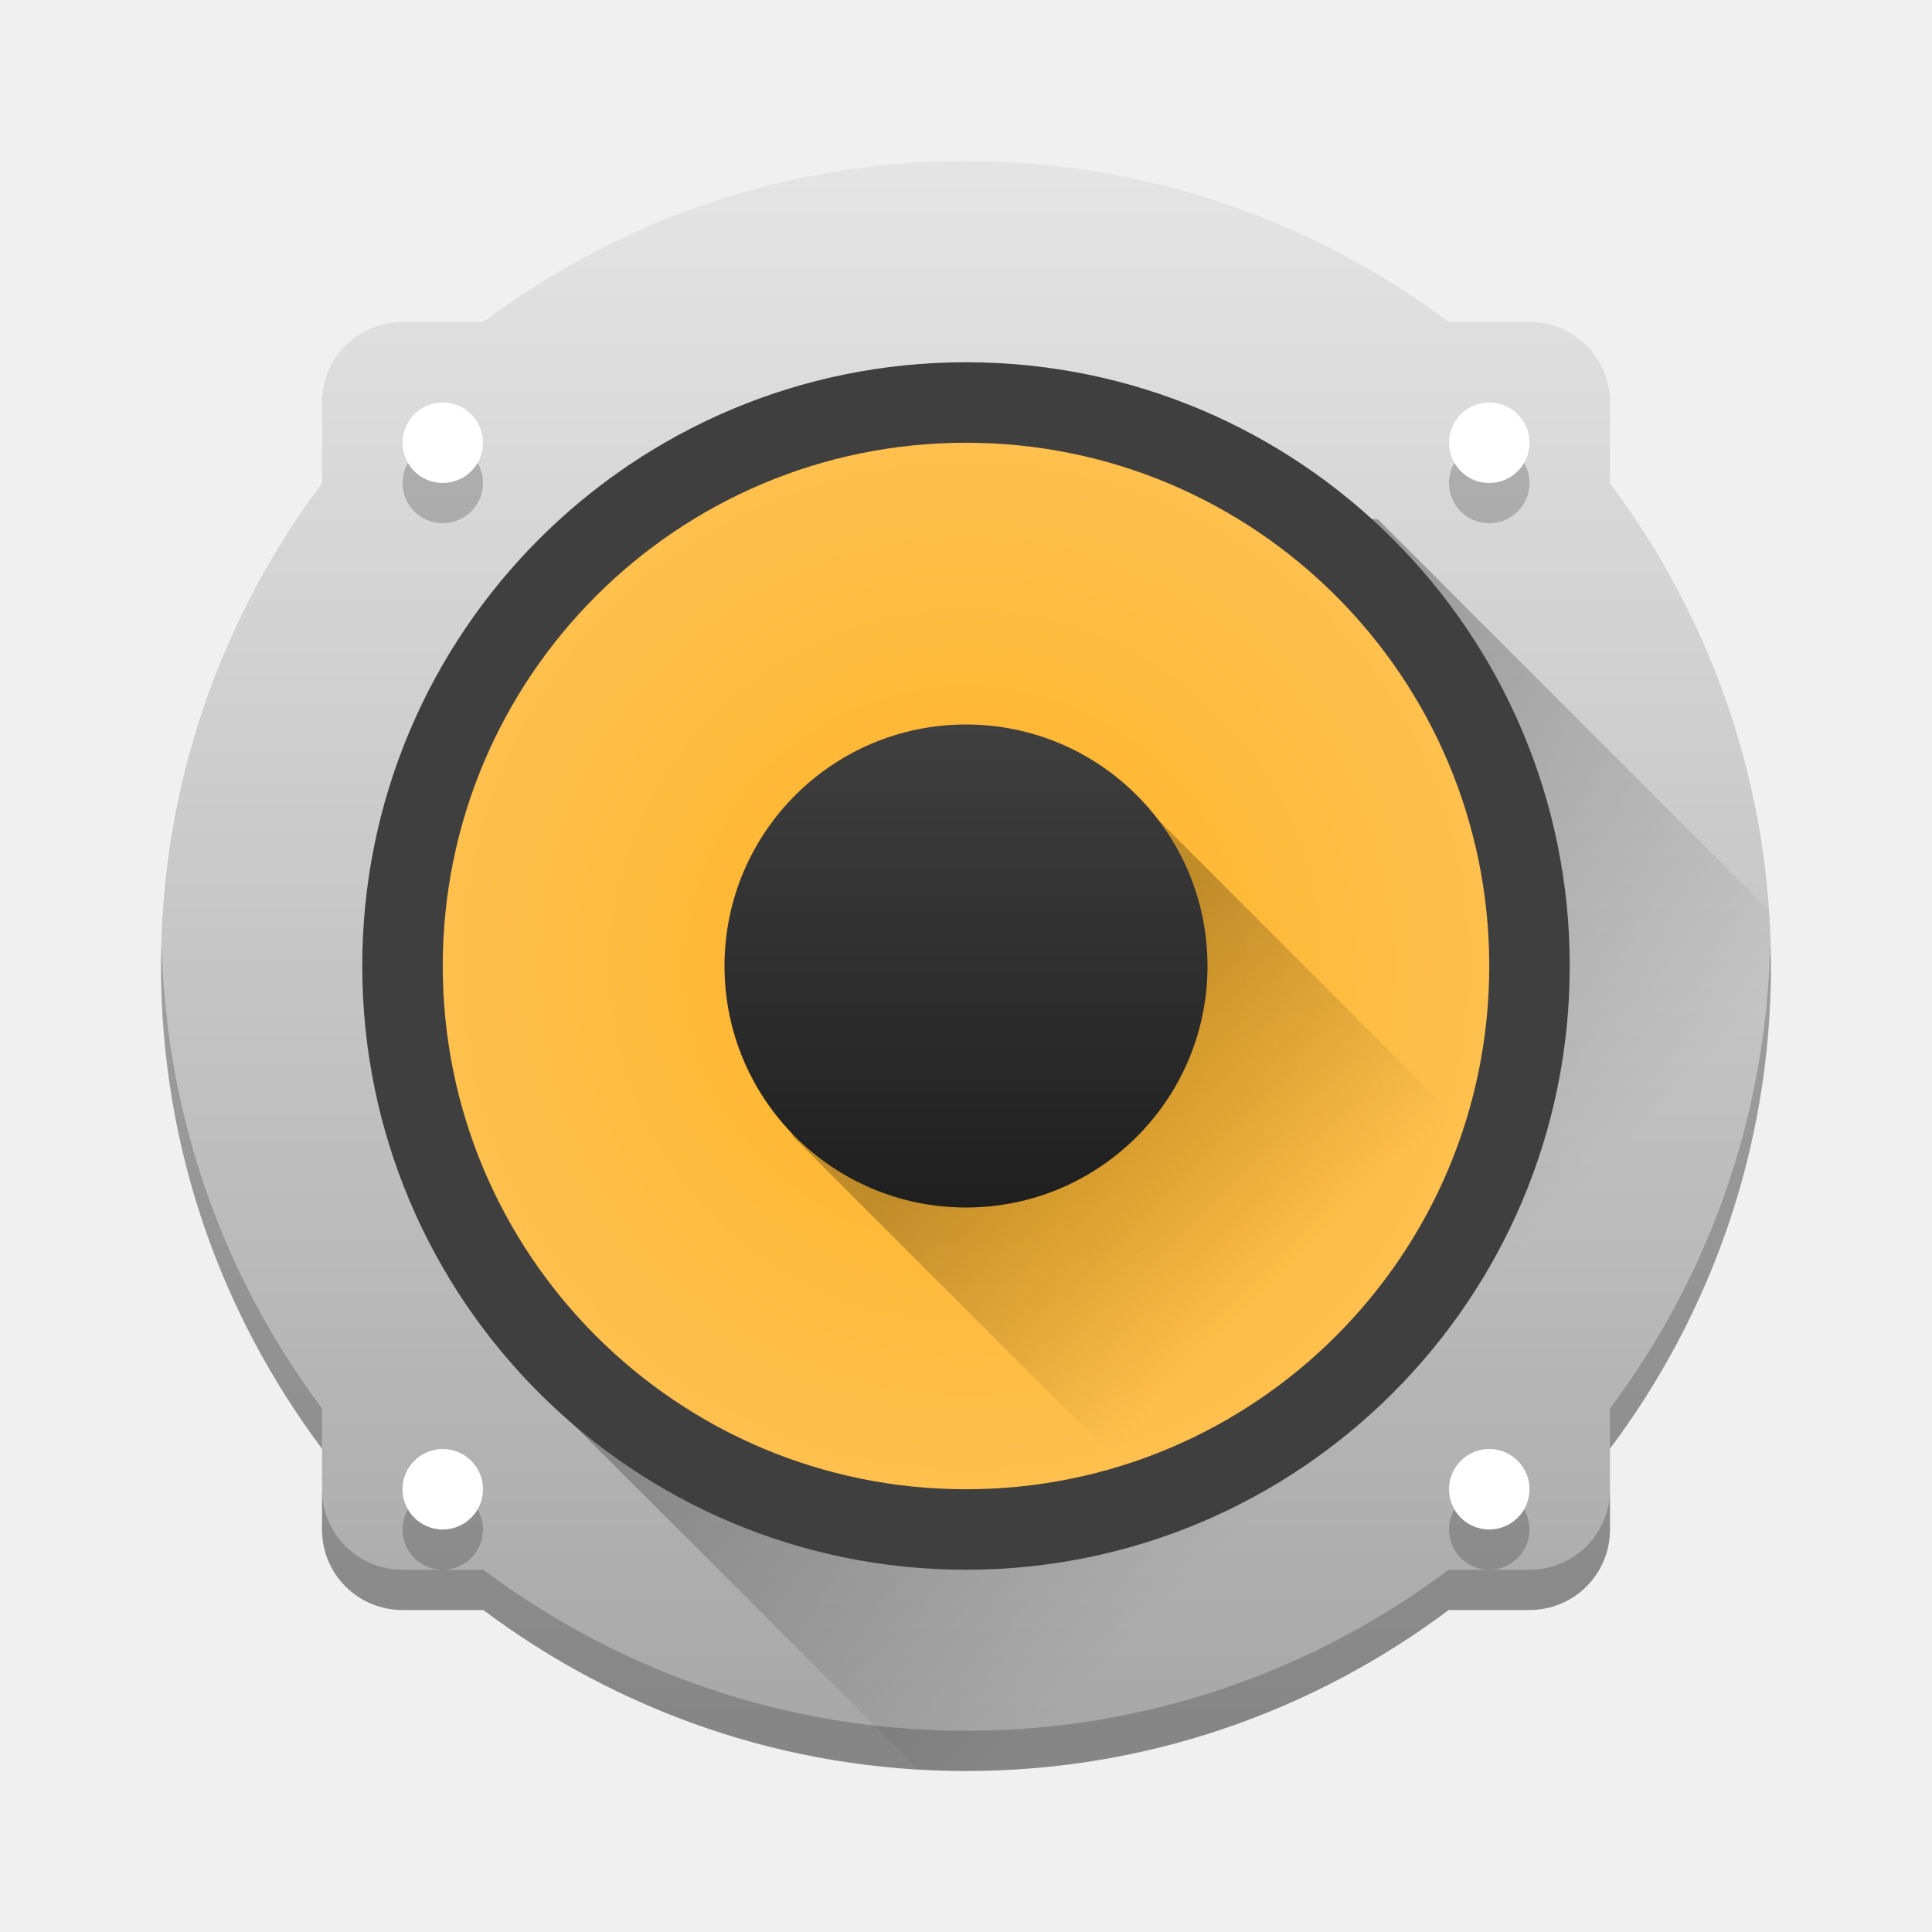
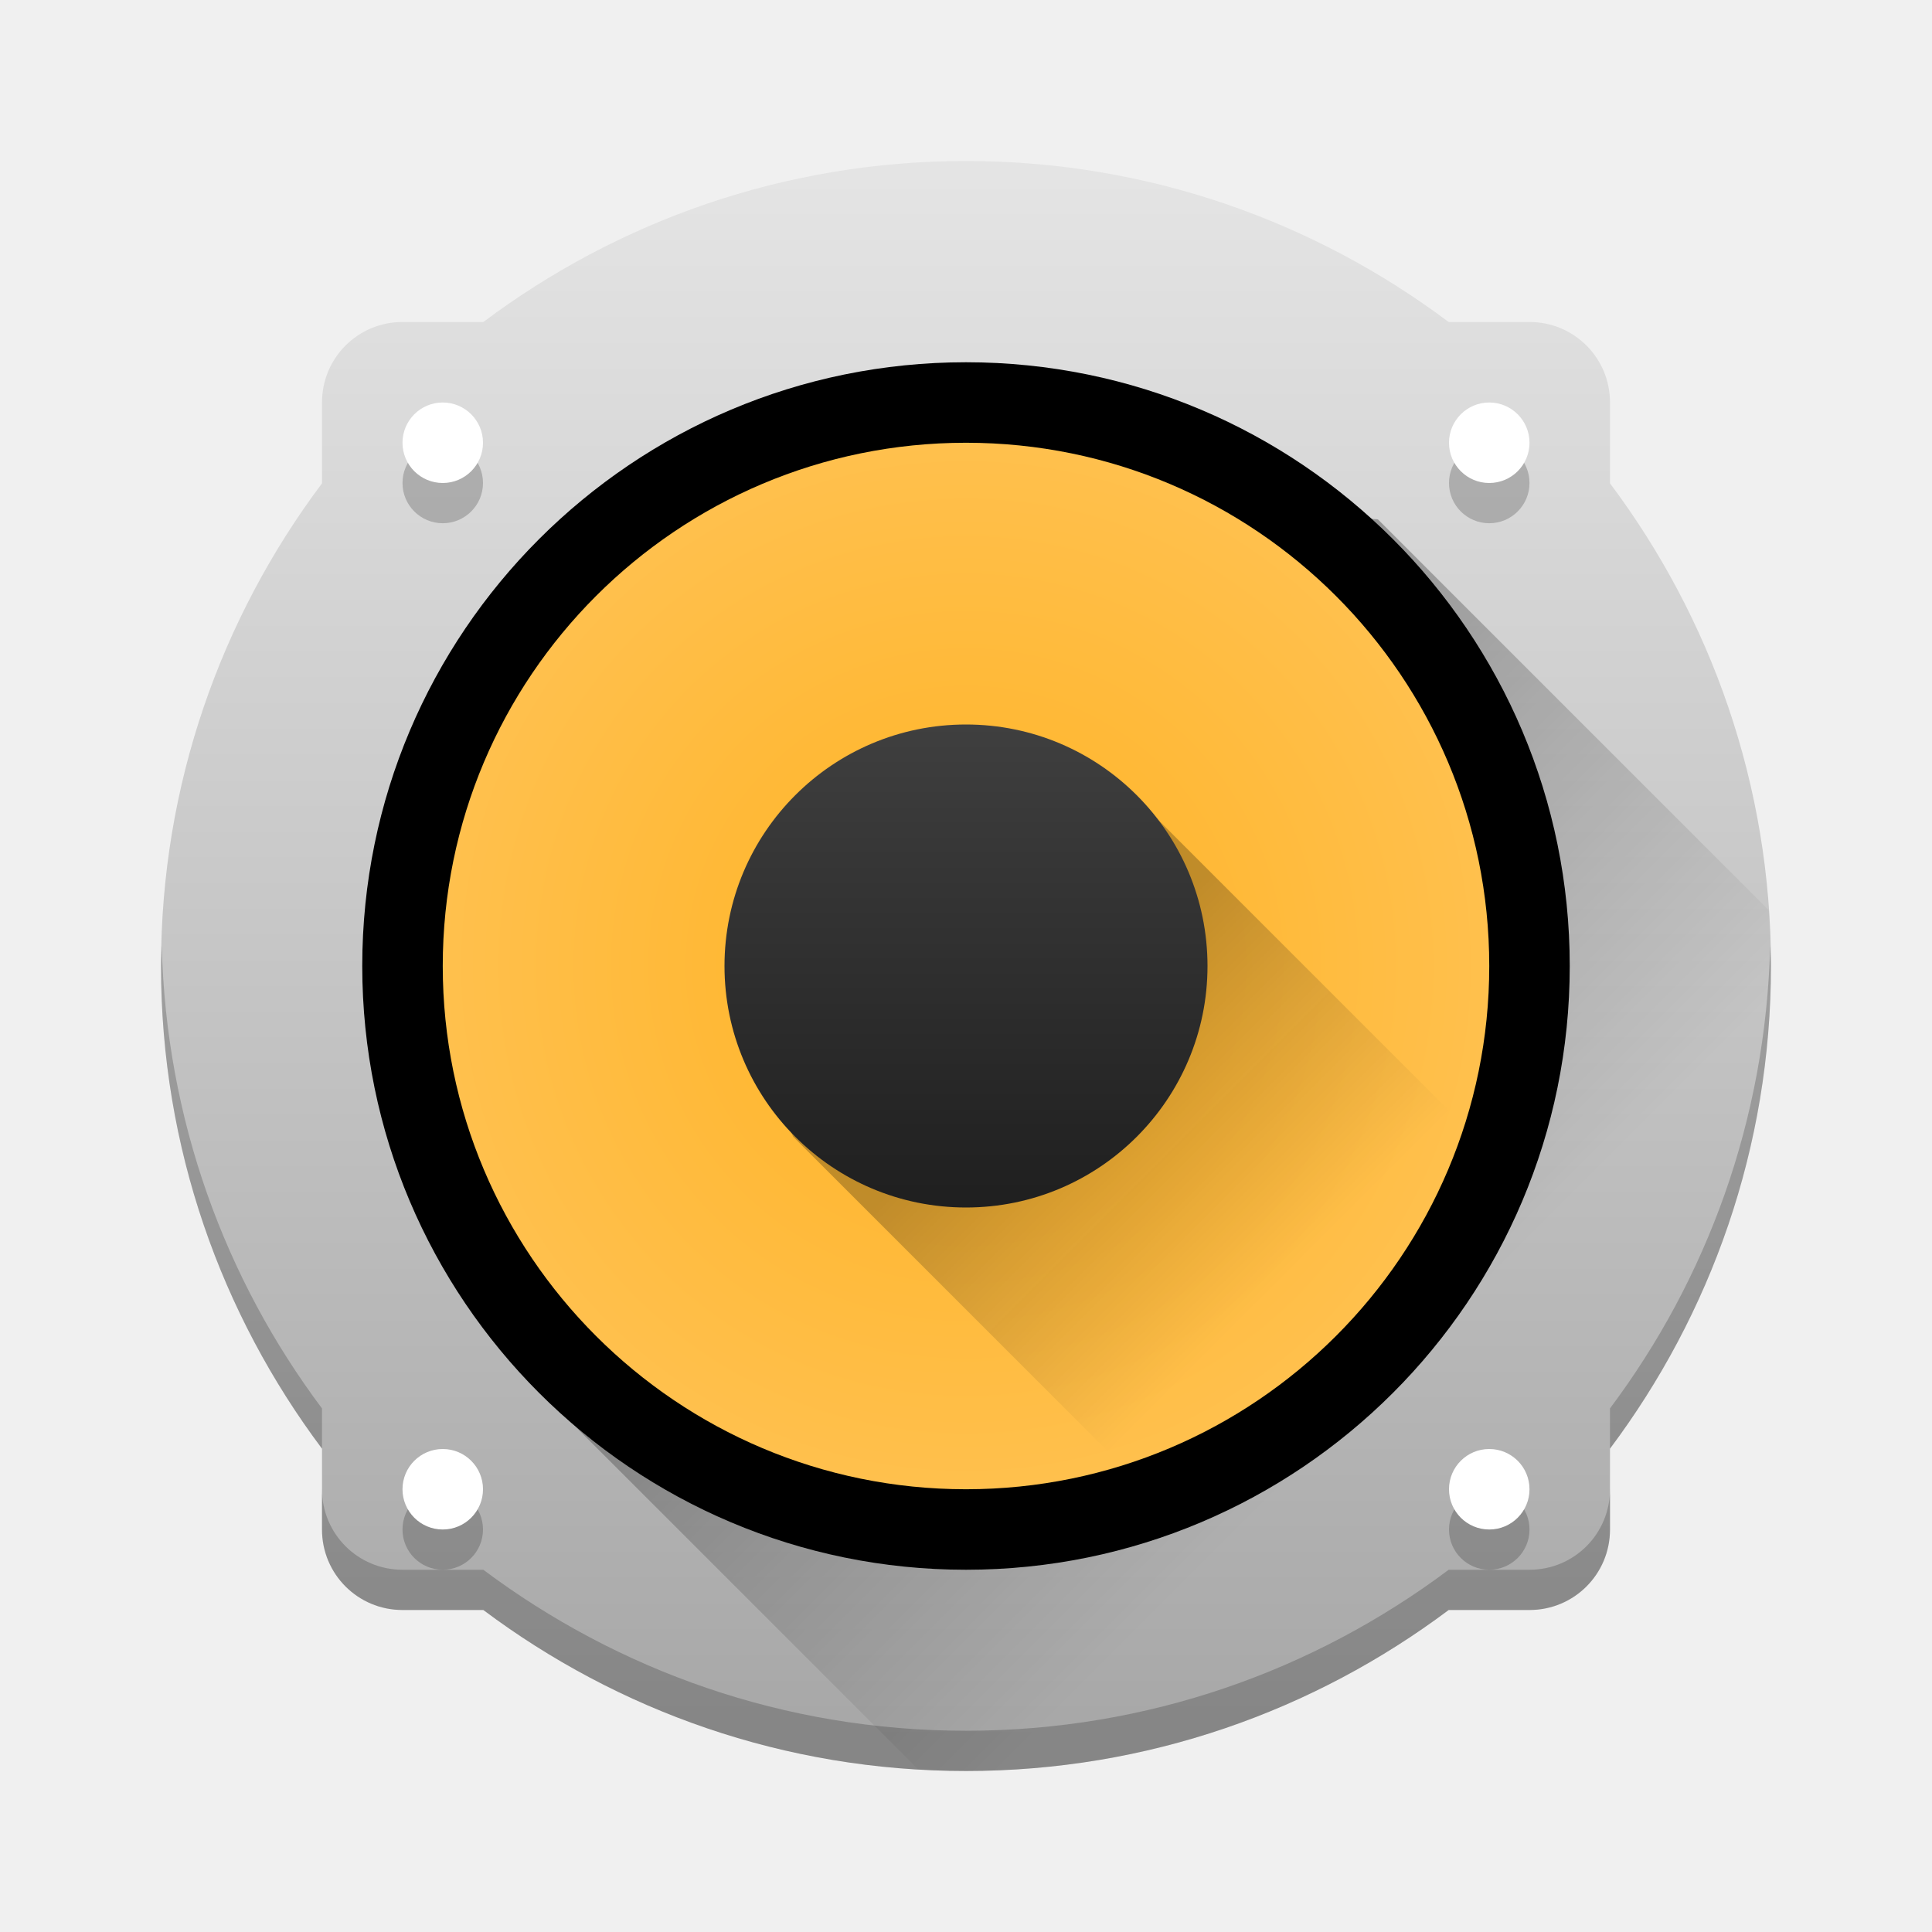
<svg xmlns="http://www.w3.org/2000/svg" xmlns:xlink="http://www.w3.org/1999/xlink" height="48" width="48" version="1" id="svg20">
  <defs id="defs24">
    <linearGradient id="linearGradient4537">
      <stop style="stop-color:#1f1f1f;stop-opacity:1" offset="0" id="stop4533" />
      <stop style="stop-color:#3f3f3f;stop-opacity:1" offset="1" id="stop4535" />
    </linearGradient>
    <linearGradient id="linearGradient4529">
      <stop style="stop-color:#030303;stop-opacity:1;" offset="0" id="stop4525" />
      <stop style="stop-color:#030303;stop-opacity:0;" offset="1" id="stop4527" />
    </linearGradient>
    <linearGradient id="linearGradient4518">
      <stop style="stop-color:#000000;stop-opacity:1;" offset="0" id="stop4514" />
      <stop style="stop-color:#000000;stop-opacity:0;" offset="1" id="stop4516" />
    </linearGradient>
    <linearGradient id="linearGradient4502">
      <stop style="stop-color:#a7a7a7;stop-opacity:1;" offset="0" id="stop4498" />
      <stop style="stop-color:#e4e4e4;stop-opacity:1" offset="1" id="stop4500" />
    </linearGradient>
    <linearGradient id="linearGradient4494">
      <stop style="stop-color:#ffb222;stop-opacity:1;" offset="0" id="stop4490" />
      <stop style="stop-color:#ffc04d;stop-opacity:1" offset="1" id="stop4492" />
    </linearGradient>
    <radialGradient xlink:href="#linearGradient4494" id="radialGradient4496" cx="-24" cy="-24" fx="-24" fy="-24" r="13" gradientUnits="userSpaceOnUse" />
    <linearGradient xlink:href="#linearGradient4502" id="linearGradient4504" x1="24.626" y1="43.346" x2="24.626" y2="4.37" gradientUnits="userSpaceOnUse" />
    <linearGradient xlink:href="#linearGradient4518" id="linearGradient4520" x1="18.358" y1="17.879" x2="34.681" y2="34.202" gradientUnits="userSpaceOnUse" />
    <linearGradient xlink:href="#linearGradient4529" id="linearGradient4531" x1="26.647" y1="25.032" x2="32.627" y2="31.012" gradientUnits="userSpaceOnUse" />
    <linearGradient xlink:href="#linearGradient4537" id="linearGradient4539" x1="-30" y1="-24" x2="-18" y2="-24" gradientUnits="userSpaceOnUse" />
  </defs>
-   <path d="m24 4c-4.513 0-8.653 1.498-11.992 4h-2.008c-1.108 0-2 0.892-2 2v2.008c-2.502 3.339-4 7.479-4 11.992s1.498 8.653 4 11.992v2.008c0 1.108 0.892 2 2 2h2.008c3.339 2.502 7.48 4 11.992 4 4.513 0 8.653-1.498 11.992-4h2.008c1.108 0 2-0.892 2-2v-2.008c2.502-3.339 4-7.479 4-11.992s-1.498-8.653-4-11.992v-2.008c0-1.108-0.892-2-2-2h-2.008c-3.339-2.502-7.479-4-11.992-4z" fill="#5e5e5e" id="path2" style="fill:url(#linearGradient4504);fill-opacity:1" />
+   <path d="m24 4c-4.513 0-8.653 1.498-11.992 4h-2.008c-1.108 0-2 0.892-2 2v2.008c-2.502 3.339-4 7.479-4 11.992s1.498 8.653 4 11.992v2.008c0 1.108 0.892 2 2 2h2.008c3.339 2.502 7.48 4 11.992 4 4.513 0 8.653-1.498 11.992-4h2.008c1.108 0 2-0.892 2-2v-2.008c2.502-3.339 4-7.479 4-11.992s-1.498-8.653-4-11.992v-2.008c0-1.108-0.892-2-2-2h-2.008c-3.339-2.502-7.479-4-11.992-4z" id="path2" style="fill:url(#linearGradient4504);fill-opacity:1" />
  <path style="opacity:0.45;vector-effect:none;fill:url(#linearGradient4520);fill-opacity:1;stroke:none;stroke-width:3.167;stroke-linecap:round;stroke-linejoin:round;stroke-miterlimit:4;stroke-dasharray:none;stroke-dashoffset:0;stroke-opacity:1" d="M 23.432 12.016 L 10.168 26.68 L 13.318 34.465 L 22.803 43.949 C 23.2 43.973 23.597 44 24 44 C 28.513 44 32.653 42.502 35.992 40 L 38 40 C 39.108 40 40 39.108 40 38 L 40 35.992 C 42.502 32.653 44 28.513 44 24 C 44 23.532 43.973 23.071 43.941 22.611 L 34.234 12.904 L 23.432 12.016 z " id="rect4506" />
  <path opacity=".2" d="m11 11a1 1 0 0 0 -1 1 1 1 0 0 0 1 1 1 1 0 0 0 1 -1 1 1 0 0 0 -1 -1zm26 0a1 1 0 0 0 -1 1 1 1 0 0 0 1 1 1 1 0 0 0 1 -1 1 1 0 0 0 -1 -1zm-26 26a1 1 0 0 0 -1 1 1 1 0 0 0 1 1 1 1 0 0 0 1 -1 1 1 0 0 0 -1 -1zm26 0a1 1 0 0 0 -1 1 1 1 0 0 0 1 1 1 1 0 0 0 1 -1 1 1 0 0 0 -1 -1z" id="path4" />
  <path d="m11 10a1 1 0 0 0 -1 1 1 1 0 0 0 1 1 1 1 0 0 0 1 -1 1 1 0 0 0 -1 -1zm26 0a1 1 0 0 0 -1 1 1 1 0 0 0 1 1 1 1 0 0 0 1 -1 1 1 0 0 0 -1 -1zm-26 26a1 1 0 0 0 -1 1 1 1 0 0 0 1 1 1 1 0 0 0 1 -1 1 1 0 0 0 -1 -1zm26 0a1 1 0 0 0 -1 1 1 1 0 0 0 1 1 1 1 0 0 0 1 -1 1 1 0 0 0 -1 -1z" fill="#fff" id="path6" />
-   <circle style="enable-background:new" cx="-24" transform="matrix(0,-1,-1,0,0,0)" cy="-24" r="15" fill="#3f3f3f" id="circle8" />
-   <circle style="enable-background:new;fill:url(#radialGradient4496);fill-opacity:1" cx="-24" transform="matrix(0,-1,-1,0,0,0)" cy="-24" r="13" fill="#fec006" id="circle10" />
+   <circle style="enable-background:new" cx="-24" transform="matrix(0,-1,-1,0,0,0)" cy="-24" r="15" id="circle8" />
+   <circle style="enable-background:new;fill:url(#radialGradient4496);fill-opacity:1" cx="-24" transform="matrix(0,-1,-1,0,0,0)" cy="-24" r="13" id="circle10" />
  <path style="opacity:0.25;vector-effect:none;fill:url(#linearGradient4531);fill-opacity:1;stroke:none;stroke-width:1.263;stroke-linecap:round;stroke-linejoin:round;stroke-miterlimit:4;stroke-dasharray:none;stroke-dashoffset:0;stroke-opacity:1" d="M 27.795 19.389 L 19.424 27.607 L 19.707 28.242 L 33.209 41.744 C 34.185 41.236 35.118 40.655 35.992 40 L 38 40 C 39.108 40 40 39.108 40 38 L 40 35.992 C 40.636 35.143 41.205 34.241 41.703 33.295 L 27.795 19.389 z " id="path4509" />
-   <circle style="enable-background:new;fill-opacity:1;fill:url(#linearGradient4539)" cx="-24" transform="matrix(0,-1,-1,0,0,0)" cy="-24" r="6" fill="#3f3f3f" id="circle12" />
+   <circle style="enable-background:new;fill-opacity:1;fill:url(#linearGradient4539)" cx="-24" transform="matrix(0,-1,-1,0,0,0)" cy="-24" r="6" id="circle12" />
  <path d="M 4.019,23.5 C 4.015,23.667 4,23.832 4,24 c 0,4.513 1.498,8.653 4,11.992 v -1 C 5.591,31.778 4.127,27.817 4.019,23.5 Z m 39.96,0 c -0.107,4.317 -1.571,8.278 -3.98,11.492 v 1 c 2.502,-3.339 4,-7.479 4,-11.992 0,-0.168 -0.015,-0.333 -0.02,-0.5 z M 8,37 v 1 c 0,1.108 0.892,2 2,2 h 2.008 c 3.339,2.502 7.479,4 11.992,4 4.513,0 8.653,-1.498 11.992,-4 h 2.008 c 1.108,0 2,-0.892 2,-2 v -1 c 0,1.108 -0.892,2 -2,2 h -2.008 c -3.339,2.502 -7.479,4 -11.992,4 -4.513,0 -8.653,-1.498 -11.992,-4 h -2.008 c -1.108,0 -2,-0.892 -2,-2 z" id="path18" style="opacity:0.2" />
</svg>
